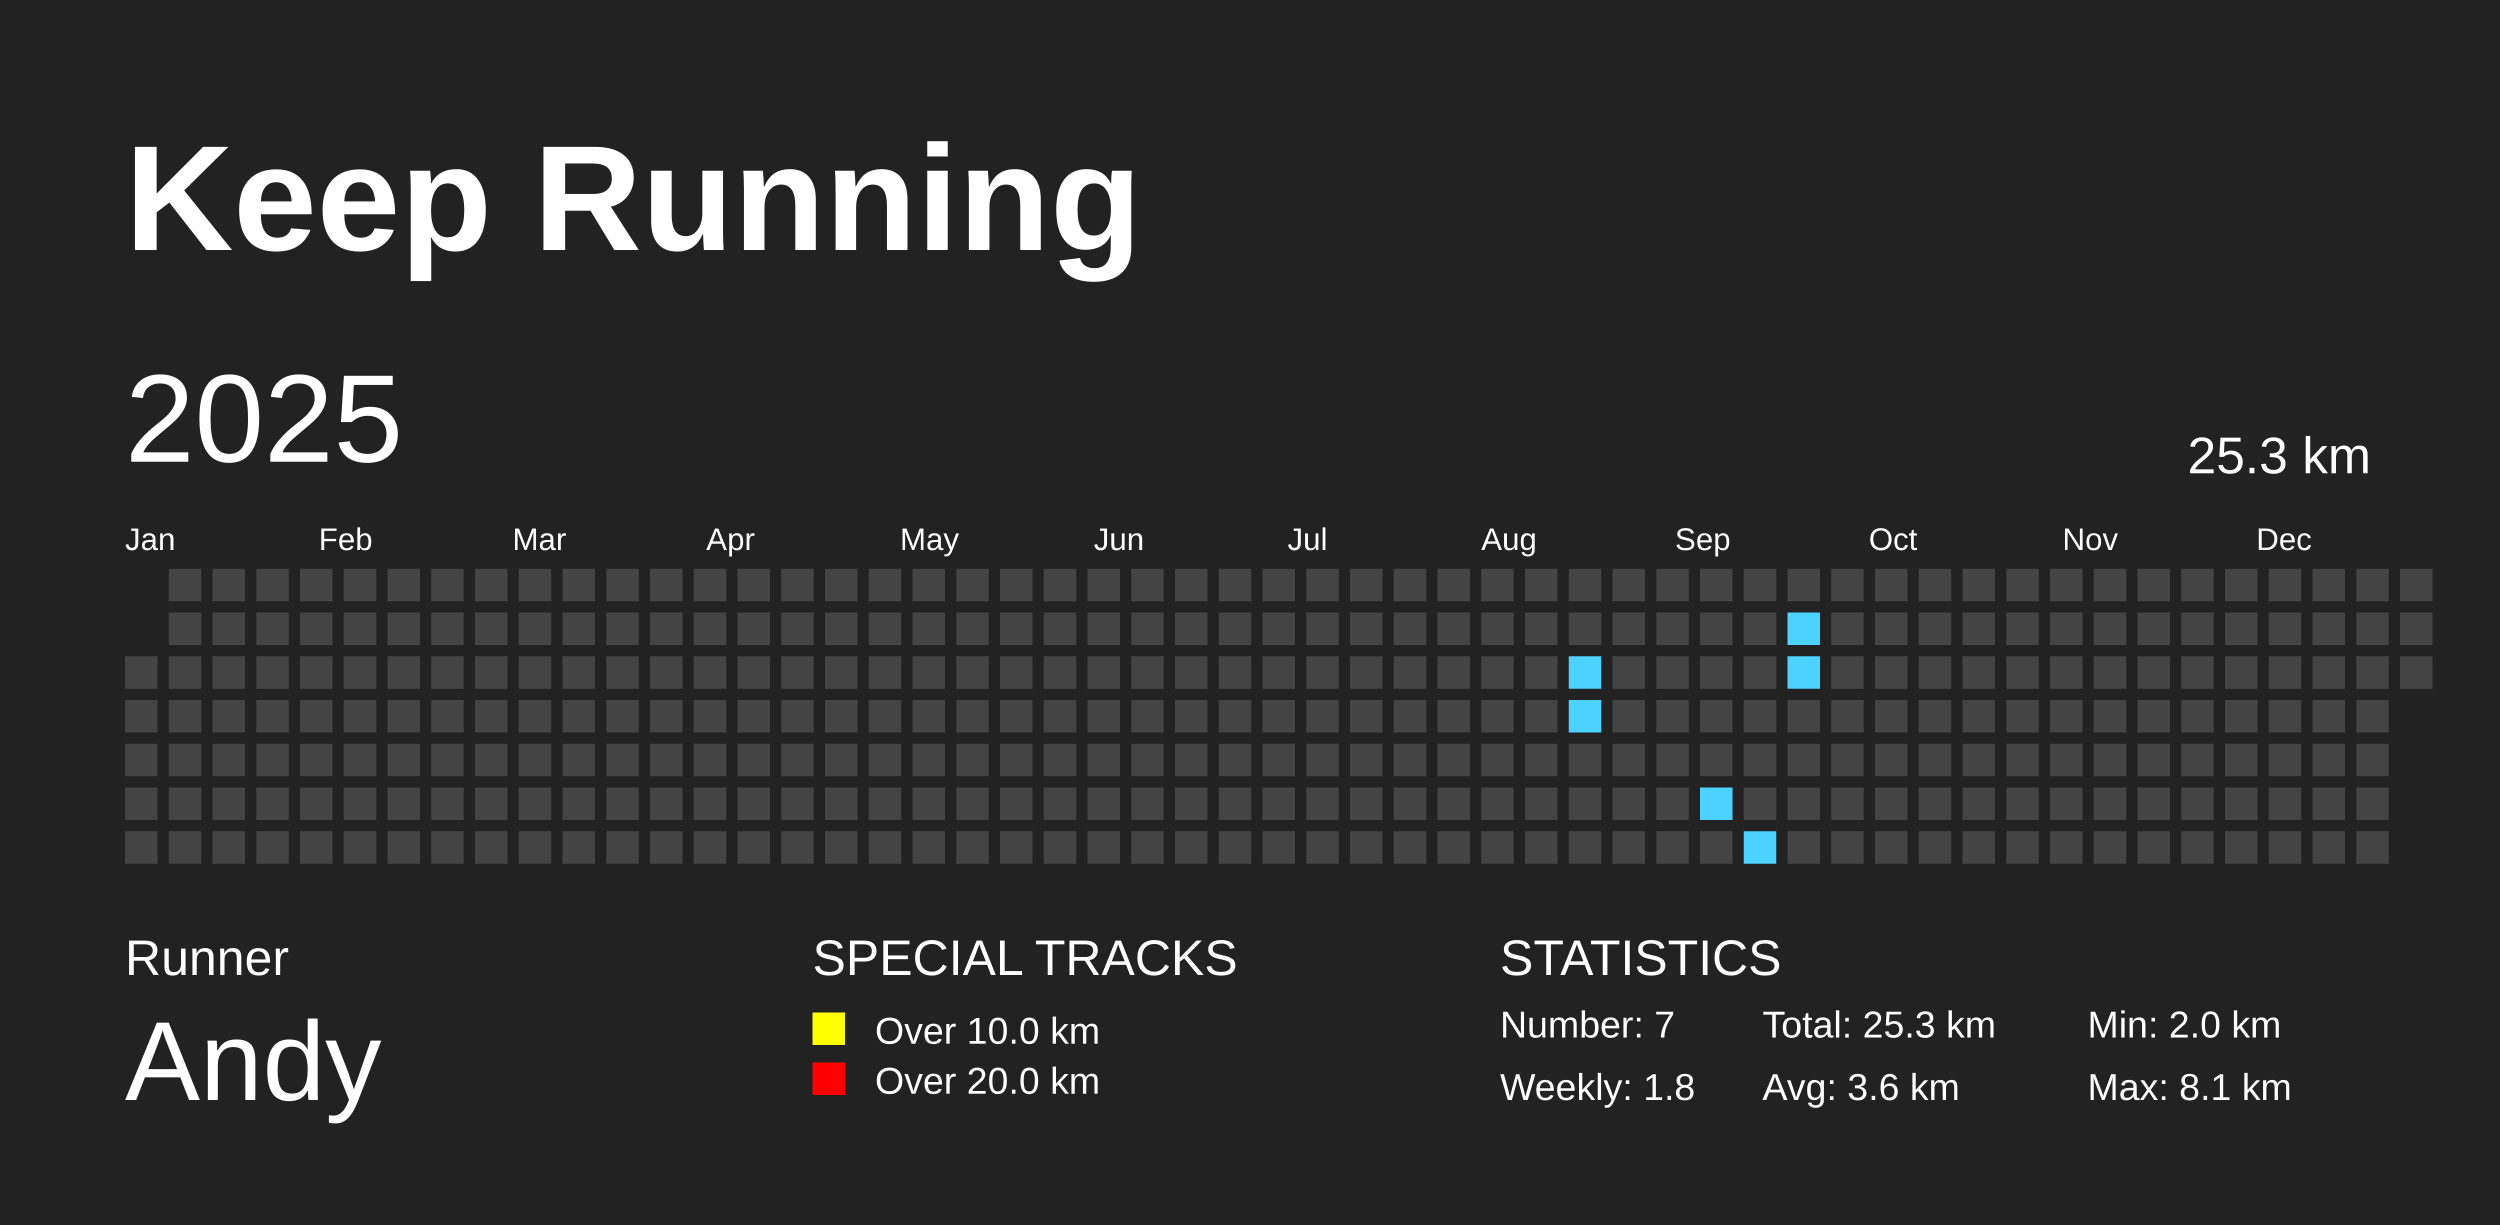
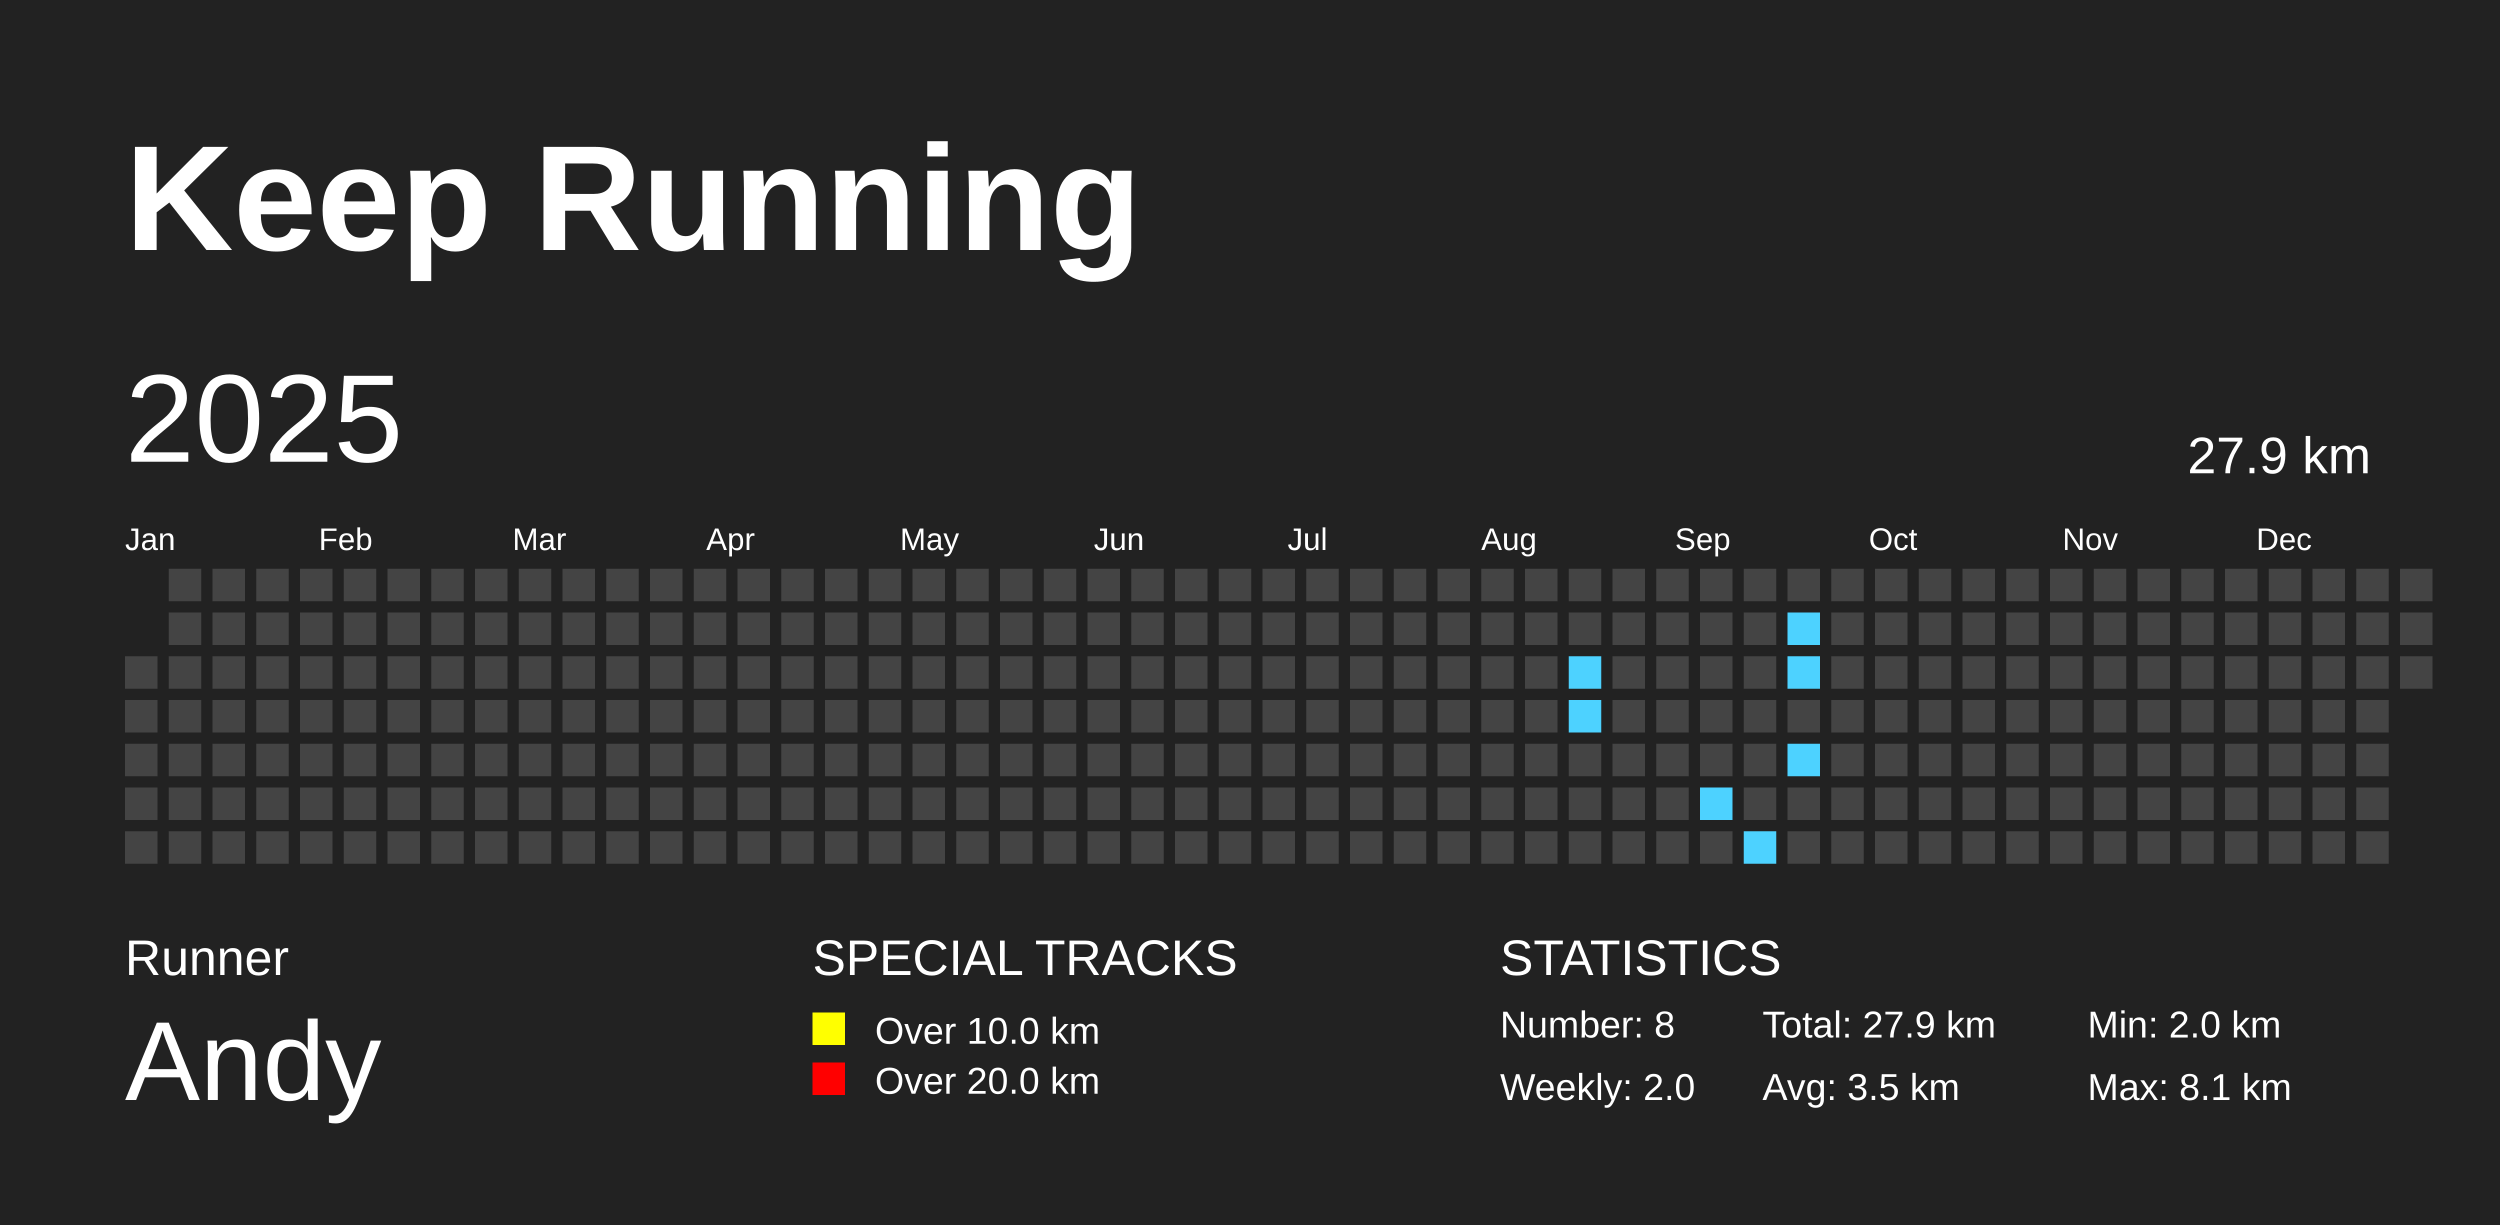
<svg xmlns="http://www.w3.org/2000/svg" baseProfile="full" height="98mm" version="1.1" viewBox="0,0,200,98" width="200mm">
  <defs />
  <rect fill="#222222" height="98" width="200" x="0" y="0" />
  <text fill="#FFFFFF" style="font-size:12px; font-family:Arial; font-weight:bold;" x="10" y="20">Keep Running</text>
  <text fill="#FFFFFF" style="font-size:4px; font-family:Arial" x="10" y="78">Runner</text>
  <text fill="#FFFFFF" style="font-size:9px; font-family:Arial" x="10" y="88">Andy</text>
  <text fill="#FFFFFF" style="font-size:4px; font-family:Arial" x="65" y="78">SPECIAL TRACKS</text>
  <rect fill="yellow" height="2.6" width="2.6" x="65" y="81" />
  <text fill="#FFFFFF" style="font-size:3px; font-family:Arial" x="70" y="83.5">Over 10.0 km</text>
  <rect fill="red" height="2.6" width="2.6" x="65" y="85" />
  <text fill="#FFFFFF" style="font-size:3px; font-family:Arial" x="70" y="87.5">Over 20.0 km</text>
  <text fill="#FFFFFF" style="font-size:4px; font-family:Arial" x="120" y="78">STATISTICS</text>
-   <text fill="#FFFFFF" style="font-size:3px; font-family:Arial" x="120" y="83">Number: 7</text>
-   <text fill="#FFFFFF" style="font-size:3px; font-family:Arial" x="120" y="88">Weekly: 1.8</text>
-   <text fill="#FFFFFF" style="font-size:3px; font-family:Arial" x="141" y="83">Total: 25.3 km</text>
-   <text fill="#FFFFFF" style="font-size:3px; font-family:Arial" x="141" y="88">Avg: 3.6 km</text>
+   <text fill="#FFFFFF" style="font-size:3px; font-family:Arial" x="120" y="83">Number: 8</text>
+   <text fill="#FFFFFF" style="font-size:3px; font-family:Arial" x="120" y="88">Weekly: 2.0</text>
+   <text fill="#FFFFFF" style="font-size:3px; font-family:Arial" x="141" y="83">Total: 27.9 km</text>
+   <text fill="#FFFFFF" style="font-size:3px; font-family:Arial" x="141" y="88">Avg: 3.5 km</text>
  <text fill="#FFFFFF" style="font-size:3px; font-family:Arial" x="167" y="83">Min: 2.0 km</text>
  <text fill="#FFFFFF" style="font-size:3px; font-family:Arial" x="167" y="88">Max: 8.1 km</text>
  <text dominant-baseline="hanging" fill="#FFFFFF" style="font-size:10.0px; font-family:Arial;" x="10" y="30">2025</text>
-   <text dominant-baseline="hanging" fill="#FFFFFF" style="font-size:4.125px; font-family:Arial;" x="175" y="35">25.3 km</text>
+   <text dominant-baseline="hanging" fill="#FFFFFF" style="font-size:4.125px; font-family:Arial;" x="175" y="35">27.9 km</text>
  <text fill="#FFFFFF" style="font-size:2.5px; font-family:Arial" x="10.0" y="44">Jan</text>
  <text fill="#FFFFFF" style="font-size:2.5px; font-family:Arial" x="25.5" y="44">Feb</text>
  <text fill="#FFFFFF" style="font-size:2.5px; font-family:Arial" x="41.0" y="44">Mar</text>
  <text fill="#FFFFFF" style="font-size:2.5px; font-family:Arial" x="56.5" y="44">Apr</text>
  <text fill="#FFFFFF" style="font-size:2.5px; font-family:Arial" x="72.0" y="44">May</text>
  <text fill="#FFFFFF" style="font-size:2.5px; font-family:Arial" x="87.5" y="44">Jun</text>
  <text fill="#FFFFFF" style="font-size:2.5px; font-family:Arial" x="103.0" y="44">Jul</text>
  <text fill="#FFFFFF" style="font-size:2.5px; font-family:Arial" x="118.5" y="44">Aug</text>
  <text fill="#FFFFFF" style="font-size:2.5px; font-family:Arial" x="134.0" y="44">Sep</text>
  <text fill="#FFFFFF" style="font-size:2.5px; font-family:Arial" x="149.5" y="44">Oct</text>
  <text fill="#FFFFFF" style="font-size:2.5px; font-family:Arial" x="165.0" y="44">Nov</text>
  <text fill="#FFFFFF" style="font-size:2.5px; font-family:Arial" x="180.5" y="44">Dec</text>
  <rect fill="#444444" height="2.6" width="2.6" x="10.0" y="52.5" />
  <rect fill="#444444" height="2.6" width="2.6" x="10.0" y="56.0" />
  <rect fill="#444444" height="2.6" width="2.6" x="10.0" y="59.5" />
  <rect fill="#444444" height="2.6" width="2.6" x="10.0" y="63.0" />
  <rect fill="#444444" height="2.6" width="2.6" x="10.0" y="66.5" />
  <rect fill="#444444" height="2.6" width="2.6" x="13.5" y="45.5" />
  <rect fill="#444444" height="2.6" width="2.6" x="13.5" y="49.0" />
  <rect fill="#444444" height="2.6" width="2.6" x="13.5" y="52.5" />
  <rect fill="#444444" height="2.6" width="2.6" x="13.5" y="56.0" />
  <rect fill="#444444" height="2.6" width="2.6" x="13.5" y="59.5" />
  <rect fill="#444444" height="2.6" width="2.6" x="13.5" y="63.0" />
  <rect fill="#444444" height="2.6" width="2.6" x="13.5" y="66.5" />
  <rect fill="#444444" height="2.6" width="2.6" x="17.0" y="45.5" />
  <rect fill="#444444" height="2.6" width="2.6" x="17.0" y="49.0" />
  <rect fill="#444444" height="2.6" width="2.6" x="17.0" y="52.5" />
  <rect fill="#444444" height="2.6" width="2.6" x="17.0" y="56.0" />
  <rect fill="#444444" height="2.6" width="2.6" x="17.0" y="59.5" />
  <rect fill="#444444" height="2.6" width="2.6" x="17.0" y="63.0" />
  <rect fill="#444444" height="2.6" width="2.6" x="17.0" y="66.5" />
  <rect fill="#444444" height="2.6" width="2.6" x="20.5" y="45.5" />
  <rect fill="#444444" height="2.6" width="2.6" x="20.5" y="49.0" />
  <rect fill="#444444" height="2.6" width="2.6" x="20.5" y="52.5" />
  <rect fill="#444444" height="2.6" width="2.6" x="20.5" y="56.0" />
  <rect fill="#444444" height="2.6" width="2.6" x="20.5" y="59.5" />
  <rect fill="#444444" height="2.6" width="2.6" x="20.5" y="63.0" />
  <rect fill="#444444" height="2.6" width="2.6" x="20.5" y="66.5" />
  <rect fill="#444444" height="2.6" width="2.6" x="24.0" y="45.5" />
  <rect fill="#444444" height="2.6" width="2.6" x="24.0" y="49.0" />
  <rect fill="#444444" height="2.6" width="2.6" x="24.0" y="52.5" />
  <rect fill="#444444" height="2.6" width="2.6" x="24.0" y="56.0" />
  <rect fill="#444444" height="2.6" width="2.6" x="24.0" y="59.5" />
  <rect fill="#444444" height="2.6" width="2.6" x="24.0" y="63.0" />
  <rect fill="#444444" height="2.6" width="2.6" x="24.0" y="66.5" />
  <rect fill="#444444" height="2.6" width="2.6" x="27.5" y="45.5" />
  <rect fill="#444444" height="2.6" width="2.6" x="27.5" y="49.0" />
  <rect fill="#444444" height="2.6" width="2.6" x="27.5" y="52.5" />
  <rect fill="#444444" height="2.6" width="2.6" x="27.5" y="56.0" />
  <rect fill="#444444" height="2.6" width="2.6" x="27.5" y="59.5" />
  <rect fill="#444444" height="2.6" width="2.6" x="27.5" y="63.0" />
  <rect fill="#444444" height="2.6" width="2.6" x="27.5" y="66.5" />
  <rect fill="#444444" height="2.6" width="2.6" x="31.0" y="45.5" />
  <rect fill="#444444" height="2.6" width="2.6" x="31.0" y="49.0" />
  <rect fill="#444444" height="2.6" width="2.6" x="31.0" y="52.5" />
  <rect fill="#444444" height="2.6" width="2.6" x="31.0" y="56.0" />
  <rect fill="#444444" height="2.6" width="2.6" x="31.0" y="59.5" />
  <rect fill="#444444" height="2.6" width="2.6" x="31.0" y="63.0" />
  <rect fill="#444444" height="2.6" width="2.6" x="31.0" y="66.5" />
  <rect fill="#444444" height="2.6" width="2.6" x="34.5" y="45.5" />
  <rect fill="#444444" height="2.6" width="2.6" x="34.5" y="49.0" />
  <rect fill="#444444" height="2.6" width="2.6" x="34.5" y="52.5" />
  <rect fill="#444444" height="2.6" width="2.6" x="34.5" y="56.0" />
  <rect fill="#444444" height="2.6" width="2.6" x="34.5" y="59.5" />
  <rect fill="#444444" height="2.6" width="2.6" x="34.5" y="63.0" />
  <rect fill="#444444" height="2.6" width="2.6" x="34.5" y="66.5" />
  <rect fill="#444444" height="2.6" width="2.6" x="38.0" y="45.5" />
  <rect fill="#444444" height="2.6" width="2.6" x="38.0" y="49.0" />
  <rect fill="#444444" height="2.6" width="2.6" x="38.0" y="52.5" />
  <rect fill="#444444" height="2.6" width="2.6" x="38.0" y="56.0" />
  <rect fill="#444444" height="2.6" width="2.6" x="38.0" y="59.5" />
  <rect fill="#444444" height="2.6" width="2.6" x="38.0" y="63.0" />
  <rect fill="#444444" height="2.6" width="2.6" x="38.0" y="66.5" />
  <rect fill="#444444" height="2.6" width="2.6" x="41.5" y="45.5" />
  <rect fill="#444444" height="2.6" width="2.6" x="41.5" y="49.0" />
  <rect fill="#444444" height="2.6" width="2.6" x="41.5" y="52.5" />
  <rect fill="#444444" height="2.6" width="2.6" x="41.5" y="56.0" />
  <rect fill="#444444" height="2.6" width="2.6" x="41.5" y="59.5" />
  <rect fill="#444444" height="2.6" width="2.6" x="41.5" y="63.0" />
  <rect fill="#444444" height="2.6" width="2.6" x="41.5" y="66.5" />
  <rect fill="#444444" height="2.6" width="2.6" x="45.0" y="45.5" />
  <rect fill="#444444" height="2.6" width="2.6" x="45.0" y="49.0" />
  <rect fill="#444444" height="2.6" width="2.6" x="45.0" y="52.5" />
  <rect fill="#444444" height="2.6" width="2.6" x="45.0" y="56.0" />
  <rect fill="#444444" height="2.6" width="2.6" x="45.0" y="59.5" />
  <rect fill="#444444" height="2.6" width="2.6" x="45.0" y="63.0" />
  <rect fill="#444444" height="2.6" width="2.6" x="45.0" y="66.5" />
  <rect fill="#444444" height="2.6" width="2.6" x="48.5" y="45.5" />
  <rect fill="#444444" height="2.6" width="2.6" x="48.5" y="49.0" />
  <rect fill="#444444" height="2.6" width="2.6" x="48.5" y="52.5" />
  <rect fill="#444444" height="2.6" width="2.6" x="48.5" y="56.0" />
  <rect fill="#444444" height="2.6" width="2.6" x="48.5" y="59.5" />
  <rect fill="#444444" height="2.6" width="2.6" x="48.5" y="63.0" />
  <rect fill="#444444" height="2.6" width="2.6" x="48.5" y="66.5" />
  <rect fill="#444444" height="2.6" width="2.6" x="52.0" y="45.5" />
  <rect fill="#444444" height="2.6" width="2.6" x="52.0" y="49.0" />
  <rect fill="#444444" height="2.6" width="2.6" x="52.0" y="52.5" />
  <rect fill="#444444" height="2.6" width="2.6" x="52.0" y="56.0" />
  <rect fill="#444444" height="2.6" width="2.6" x="52.0" y="59.5" />
  <rect fill="#444444" height="2.6" width="2.6" x="52.0" y="63.0" />
  <rect fill="#444444" height="2.6" width="2.6" x="52.0" y="66.5" />
  <rect fill="#444444" height="2.6" width="2.6" x="55.5" y="45.5" />
  <rect fill="#444444" height="2.6" width="2.6" x="55.5" y="49.0" />
  <rect fill="#444444" height="2.6" width="2.6" x="55.5" y="52.5" />
  <rect fill="#444444" height="2.6" width="2.6" x="55.5" y="56.0" />
  <rect fill="#444444" height="2.6" width="2.6" x="55.5" y="59.5" />
  <rect fill="#444444" height="2.6" width="2.6" x="55.5" y="63.0" />
  <rect fill="#444444" height="2.6" width="2.6" x="55.5" y="66.5" />
  <rect fill="#444444" height="2.6" width="2.6" x="59.0" y="45.5" />
  <rect fill="#444444" height="2.6" width="2.6" x="59.0" y="49.0" />
  <rect fill="#444444" height="2.6" width="2.6" x="59.0" y="52.5" />
  <rect fill="#444444" height="2.6" width="2.6" x="59.0" y="56.0" />
  <rect fill="#444444" height="2.6" width="2.6" x="59.0" y="59.5" />
  <rect fill="#444444" height="2.6" width="2.6" x="59.0" y="63.0" />
  <rect fill="#444444" height="2.6" width="2.6" x="59.0" y="66.5" />
  <rect fill="#444444" height="2.6" width="2.6" x="62.5" y="45.5" />
  <rect fill="#444444" height="2.6" width="2.6" x="62.5" y="49.0" />
  <rect fill="#444444" height="2.6" width="2.6" x="62.5" y="52.5" />
  <rect fill="#444444" height="2.6" width="2.6" x="62.5" y="56.0" />
  <rect fill="#444444" height="2.6" width="2.6" x="62.5" y="59.5" />
  <rect fill="#444444" height="2.6" width="2.6" x="62.5" y="63.0" />
  <rect fill="#444444" height="2.6" width="2.6" x="62.5" y="66.5" />
  <rect fill="#444444" height="2.6" width="2.6" x="66.0" y="45.5" />
  <rect fill="#444444" height="2.6" width="2.6" x="66.0" y="49.0" />
  <rect fill="#444444" height="2.6" width="2.6" x="66.0" y="52.5" />
  <rect fill="#444444" height="2.6" width="2.6" x="66.0" y="56.0" />
  <rect fill="#444444" height="2.6" width="2.6" x="66.0" y="59.5" />
  <rect fill="#444444" height="2.6" width="2.6" x="66.0" y="63.0" />
  <rect fill="#444444" height="2.6" width="2.6" x="66.0" y="66.5" />
  <rect fill="#444444" height="2.6" width="2.6" x="69.5" y="45.5" />
  <rect fill="#444444" height="2.6" width="2.6" x="69.5" y="49.0" />
  <rect fill="#444444" height="2.6" width="2.6" x="69.5" y="52.5" />
  <rect fill="#444444" height="2.6" width="2.6" x="69.5" y="56.0" />
  <rect fill="#444444" height="2.6" width="2.6" x="69.5" y="59.5" />
  <rect fill="#444444" height="2.6" width="2.6" x="69.5" y="63.0" />
  <rect fill="#444444" height="2.6" width="2.6" x="69.5" y="66.5" />
  <rect fill="#444444" height="2.6" width="2.6" x="73.0" y="45.5" />
  <rect fill="#444444" height="2.6" width="2.6" x="73.0" y="49.0" />
  <rect fill="#444444" height="2.6" width="2.6" x="73.0" y="52.5" />
  <rect fill="#444444" height="2.6" width="2.6" x="73.0" y="56.0" />
  <rect fill="#444444" height="2.6" width="2.6" x="73.0" y="59.5" />
  <rect fill="#444444" height="2.6" width="2.6" x="73.0" y="63.0" />
  <rect fill="#444444" height="2.6" width="2.6" x="73.0" y="66.5" />
  <rect fill="#444444" height="2.6" width="2.6" x="76.5" y="45.5" />
  <rect fill="#444444" height="2.6" width="2.6" x="76.5" y="49.0" />
  <rect fill="#444444" height="2.6" width="2.6" x="76.5" y="52.5" />
  <rect fill="#444444" height="2.6" width="2.6" x="76.5" y="56.0" />
  <rect fill="#444444" height="2.6" width="2.6" x="76.5" y="59.5" />
  <rect fill="#444444" height="2.6" width="2.6" x="76.5" y="63.0" />
  <rect fill="#444444" height="2.6" width="2.6" x="76.5" y="66.5" />
  <rect fill="#444444" height="2.6" width="2.6" x="80.0" y="45.5" />
  <rect fill="#444444" height="2.6" width="2.6" x="80.0" y="49.0" />
  <rect fill="#444444" height="2.6" width="2.6" x="80.0" y="52.5" />
  <rect fill="#444444" height="2.6" width="2.6" x="80.0" y="56.0" />
  <rect fill="#444444" height="2.6" width="2.6" x="80.0" y="59.5" />
  <rect fill="#444444" height="2.6" width="2.6" x="80.0" y="63.0" />
  <rect fill="#444444" height="2.6" width="2.6" x="80.0" y="66.5" />
  <rect fill="#444444" height="2.6" width="2.6" x="83.5" y="45.5" />
  <rect fill="#444444" height="2.6" width="2.6" x="83.5" y="49.0" />
  <rect fill="#444444" height="2.6" width="2.6" x="83.5" y="52.5" />
  <rect fill="#444444" height="2.6" width="2.6" x="83.5" y="56.0" />
  <rect fill="#444444" height="2.6" width="2.6" x="83.5" y="59.5" />
  <rect fill="#444444" height="2.6" width="2.6" x="83.5" y="63.0" />
  <rect fill="#444444" height="2.6" width="2.6" x="83.5" y="66.5" />
  <rect fill="#444444" height="2.6" width="2.6" x="87.0" y="45.5" />
  <rect fill="#444444" height="2.6" width="2.6" x="87.0" y="49.0" />
  <rect fill="#444444" height="2.6" width="2.6" x="87.0" y="52.5" />
  <rect fill="#444444" height="2.6" width="2.6" x="87.0" y="56.0" />
  <rect fill="#444444" height="2.6" width="2.6" x="87.0" y="59.5" />
  <rect fill="#444444" height="2.6" width="2.6" x="87.0" y="63.0" />
  <rect fill="#444444" height="2.6" width="2.6" x="87.0" y="66.5" />
  <rect fill="#444444" height="2.6" width="2.6" x="90.5" y="45.5" />
  <rect fill="#444444" height="2.6" width="2.6" x="90.5" y="49.0" />
  <rect fill="#444444" height="2.6" width="2.6" x="90.5" y="52.5" />
  <rect fill="#444444" height="2.6" width="2.6" x="90.5" y="56.0" />
  <rect fill="#444444" height="2.6" width="2.6" x="90.5" y="59.5" />
  <rect fill="#444444" height="2.6" width="2.6" x="90.5" y="63.0" />
  <rect fill="#444444" height="2.6" width="2.6" x="90.5" y="66.5" />
  <rect fill="#444444" height="2.6" width="2.6" x="94.0" y="45.5" />
  <rect fill="#444444" height="2.6" width="2.6" x="94.0" y="49.0" />
  <rect fill="#444444" height="2.6" width="2.6" x="94.0" y="52.5" />
  <rect fill="#444444" height="2.6" width="2.6" x="94.0" y="56.0" />
  <rect fill="#444444" height="2.6" width="2.6" x="94.0" y="59.5" />
  <rect fill="#444444" height="2.6" width="2.6" x="94.0" y="63.0" />
  <rect fill="#444444" height="2.6" width="2.6" x="94.0" y="66.5" />
  <rect fill="#444444" height="2.6" width="2.6" x="97.5" y="45.5" />
  <rect fill="#444444" height="2.6" width="2.6" x="97.5" y="49.0" />
  <rect fill="#444444" height="2.6" width="2.6" x="97.5" y="52.5" />
  <rect fill="#444444" height="2.6" width="2.6" x="97.5" y="56.0" />
  <rect fill="#444444" height="2.6" width="2.6" x="97.5" y="59.5" />
  <rect fill="#444444" height="2.6" width="2.6" x="97.5" y="63.0" />
  <rect fill="#444444" height="2.6" width="2.6" x="97.5" y="66.5" />
  <rect fill="#444444" height="2.6" width="2.6" x="101.0" y="45.5" />
  <rect fill="#444444" height="2.6" width="2.6" x="101.0" y="49.0" />
  <rect fill="#444444" height="2.6" width="2.6" x="101.0" y="52.5" />
  <rect fill="#444444" height="2.6" width="2.6" x="101.0" y="56.0" />
  <rect fill="#444444" height="2.6" width="2.6" x="101.0" y="59.5" />
  <rect fill="#444444" height="2.6" width="2.6" x="101.0" y="63.0" />
  <rect fill="#444444" height="2.6" width="2.6" x="101.0" y="66.5" />
  <rect fill="#444444" height="2.6" width="2.6" x="104.5" y="45.5" />
  <rect fill="#444444" height="2.6" width="2.6" x="104.5" y="49.0" />
  <rect fill="#444444" height="2.6" width="2.6" x="104.5" y="52.5" />
  <rect fill="#444444" height="2.6" width="2.6" x="104.5" y="56.0" />
  <rect fill="#444444" height="2.6" width="2.6" x="104.5" y="59.5" />
  <rect fill="#444444" height="2.6" width="2.6" x="104.5" y="63.0" />
  <rect fill="#444444" height="2.6" width="2.6" x="104.5" y="66.5" />
  <rect fill="#444444" height="2.6" width="2.6" x="108.0" y="45.5" />
  <rect fill="#444444" height="2.6" width="2.6" x="108.0" y="49.0" />
  <rect fill="#444444" height="2.6" width="2.6" x="108.0" y="52.5" />
  <rect fill="#444444" height="2.6" width="2.6" x="108.0" y="56.0" />
  <rect fill="#444444" height="2.6" width="2.6" x="108.0" y="59.5" />
  <rect fill="#444444" height="2.6" width="2.6" x="108.0" y="63.0" />
  <rect fill="#444444" height="2.6" width="2.6" x="108.0" y="66.5" />
  <rect fill="#444444" height="2.6" width="2.6" x="111.5" y="45.5" />
  <rect fill="#444444" height="2.6" width="2.6" x="111.5" y="49.0" />
  <rect fill="#444444" height="2.6" width="2.6" x="111.5" y="52.5" />
  <rect fill="#444444" height="2.6" width="2.6" x="111.5" y="56.0" />
  <rect fill="#444444" height="2.6" width="2.6" x="111.5" y="59.5" />
  <rect fill="#444444" height="2.6" width="2.6" x="111.5" y="63.0" />
  <rect fill="#444444" height="2.6" width="2.6" x="111.5" y="66.5" />
  <rect fill="#444444" height="2.6" width="2.6" x="115.0" y="45.5" />
  <rect fill="#444444" height="2.6" width="2.6" x="115.0" y="49.0" />
  <rect fill="#444444" height="2.6" width="2.6" x="115.0" y="52.5" />
  <rect fill="#444444" height="2.6" width="2.6" x="115.0" y="56.0" />
  <rect fill="#444444" height="2.6" width="2.6" x="115.0" y="59.5" />
  <rect fill="#444444" height="2.6" width="2.6" x="115.0" y="63.0" />
  <rect fill="#444444" height="2.6" width="2.6" x="115.0" y="66.5" />
  <rect fill="#444444" height="2.6" width="2.6" x="118.5" y="45.5" />
  <rect fill="#444444" height="2.6" width="2.6" x="118.5" y="49.0" />
  <rect fill="#444444" height="2.6" width="2.6" x="118.5" y="52.5" />
  <rect fill="#444444" height="2.6" width="2.6" x="118.5" y="56.0" />
  <rect fill="#444444" height="2.6" width="2.6" x="118.5" y="59.5" />
  <rect fill="#444444" height="2.6" width="2.6" x="118.5" y="63.0" />
  <rect fill="#444444" height="2.6" width="2.6" x="118.5" y="66.5" />
  <rect fill="#444444" height="2.6" width="2.6" x="122.0" y="45.5" />
  <rect fill="#444444" height="2.6" width="2.6" x="122.0" y="49.0" />
  <rect fill="#444444" height="2.6" width="2.6" x="122.0" y="52.5" />
  <rect fill="#444444" height="2.6" width="2.6" x="122.0" y="56.0" />
  <rect fill="#444444" height="2.6" width="2.6" x="122.0" y="59.5" />
  <rect fill="#444444" height="2.6" width="2.6" x="122.0" y="63.0" />
  <rect fill="#444444" height="2.6" width="2.6" x="122.0" y="66.5" />
  <rect fill="#444444" height="2.6" width="2.6" x="125.5" y="45.5" />
  <rect fill="#444444" height="2.6" width="2.6" x="125.5" y="49.0" />
  <rect fill="#4DD2FF" height="2.6" width="2.6" x="125.5" y="52.5" />
  <rect fill="#4DD2FF" height="2.6" width="2.6" x="125.5" y="56.0" />
  <rect fill="#444444" height="2.6" width="2.6" x="125.5" y="59.5" />
  <rect fill="#444444" height="2.6" width="2.6" x="125.5" y="63.0" />
  <rect fill="#444444" height="2.6" width="2.6" x="125.5" y="66.5" />
  <rect fill="#444444" height="2.6" width="2.6" x="129.0" y="45.5" />
  <rect fill="#444444" height="2.6" width="2.6" x="129.0" y="49.0" />
  <rect fill="#444444" height="2.6" width="2.6" x="129.0" y="52.5" />
  <rect fill="#444444" height="2.6" width="2.6" x="129.0" y="56.0" />
  <rect fill="#444444" height="2.6" width="2.6" x="129.0" y="59.5" />
  <rect fill="#444444" height="2.6" width="2.6" x="129.0" y="63.0" />
  <rect fill="#444444" height="2.6" width="2.6" x="129.0" y="66.5" />
  <rect fill="#444444" height="2.6" width="2.6" x="132.5" y="45.5" />
  <rect fill="#444444" height="2.6" width="2.6" x="132.5" y="49.0" />
  <rect fill="#444444" height="2.6" width="2.6" x="132.5" y="52.5" />
  <rect fill="#444444" height="2.6" width="2.6" x="132.5" y="56.0" />
  <rect fill="#444444" height="2.6" width="2.6" x="132.5" y="59.5" />
  <rect fill="#444444" height="2.6" width="2.6" x="132.5" y="63.0" />
  <rect fill="#444444" height="2.6" width="2.6" x="132.5" y="66.5" />
  <rect fill="#444444" height="2.6" width="2.6" x="136.0" y="45.5" />
  <rect fill="#444444" height="2.6" width="2.6" x="136.0" y="49.0" />
  <rect fill="#444444" height="2.6" width="2.6" x="136.0" y="52.5" />
  <rect fill="#444444" height="2.6" width="2.6" x="136.0" y="56.0" />
  <rect fill="#444444" height="2.6" width="2.6" x="136.0" y="59.5" />
  <rect fill="#4DD2FF" height="2.6" width="2.6" x="136.0" y="63.0" />
  <rect fill="#444444" height="2.6" width="2.6" x="136.0" y="66.5" />
  <rect fill="#444444" height="2.6" width="2.6" x="139.5" y="45.5" />
  <rect fill="#444444" height="2.6" width="2.6" x="139.5" y="49.0" />
  <rect fill="#444444" height="2.6" width="2.6" x="139.5" y="52.5" />
  <rect fill="#444444" height="2.6" width="2.6" x="139.5" y="56.0" />
  <rect fill="#444444" height="2.6" width="2.6" x="139.5" y="59.5" />
  <rect fill="#444444" height="2.6" width="2.6" x="139.5" y="63.0" />
  <rect fill="#4DD2FF" height="2.6" width="2.6" x="139.5" y="66.5" />
  <rect fill="#444444" height="2.6" width="2.6" x="143.0" y="45.5" />
  <rect fill="#4DD2FF" height="2.6" width="2.6" x="143.0" y="49.0" />
  <rect fill="#4DD2FF" height="2.6" width="2.6" x="143.0" y="52.5" />
  <rect fill="#444444" height="2.6" width="2.6" x="143.0" y="56.0" />
-   <rect fill="#444444" height="2.6" width="2.6" x="143.0" y="59.5" />
+   <rect fill="#4DD2FF" height="2.6" width="2.6" x="143.0" y="59.5" />
  <rect fill="#444444" height="2.6" width="2.6" x="143.0" y="63.0" />
  <rect fill="#444444" height="2.6" width="2.6" x="143.0" y="66.5" />
  <rect fill="#444444" height="2.6" width="2.6" x="146.5" y="45.5" />
  <rect fill="#444444" height="2.6" width="2.6" x="146.5" y="49.0" />
  <rect fill="#444444" height="2.6" width="2.6" x="146.5" y="52.5" />
  <rect fill="#444444" height="2.6" width="2.6" x="146.5" y="56.0" />
  <rect fill="#444444" height="2.6" width="2.6" x="146.5" y="59.5" />
  <rect fill="#444444" height="2.6" width="2.6" x="146.5" y="63.0" />
  <rect fill="#444444" height="2.6" width="2.6" x="146.5" y="66.5" />
  <rect fill="#444444" height="2.6" width="2.6" x="150.0" y="45.5" />
  <rect fill="#444444" height="2.6" width="2.6" x="150.0" y="49.0" />
  <rect fill="#444444" height="2.6" width="2.6" x="150.0" y="52.5" />
  <rect fill="#444444" height="2.6" width="2.6" x="150.0" y="56.0" />
  <rect fill="#444444" height="2.6" width="2.6" x="150.0" y="59.5" />
  <rect fill="#444444" height="2.6" width="2.6" x="150.0" y="63.0" />
  <rect fill="#444444" height="2.6" width="2.6" x="150.0" y="66.5" />
  <rect fill="#444444" height="2.6" width="2.6" x="153.5" y="45.5" />
  <rect fill="#444444" height="2.6" width="2.6" x="153.5" y="49.0" />
  <rect fill="#444444" height="2.6" width="2.6" x="153.5" y="52.5" />
  <rect fill="#444444" height="2.6" width="2.6" x="153.5" y="56.0" />
  <rect fill="#444444" height="2.6" width="2.6" x="153.5" y="59.5" />
  <rect fill="#444444" height="2.6" width="2.6" x="153.5" y="63.0" />
  <rect fill="#444444" height="2.6" width="2.6" x="153.5" y="66.5" />
  <rect fill="#444444" height="2.6" width="2.6" x="157.0" y="45.5" />
  <rect fill="#444444" height="2.6" width="2.6" x="157.0" y="49.0" />
  <rect fill="#444444" height="2.6" width="2.6" x="157.0" y="52.5" />
  <rect fill="#444444" height="2.6" width="2.6" x="157.0" y="56.0" />
  <rect fill="#444444" height="2.6" width="2.6" x="157.0" y="59.5" />
  <rect fill="#444444" height="2.6" width="2.6" x="157.0" y="63.0" />
  <rect fill="#444444" height="2.6" width="2.6" x="157.0" y="66.5" />
  <rect fill="#444444" height="2.6" width="2.6" x="160.5" y="45.5" />
  <rect fill="#444444" height="2.6" width="2.6" x="160.5" y="49.0" />
  <rect fill="#444444" height="2.6" width="2.6" x="160.5" y="52.5" />
  <rect fill="#444444" height="2.6" width="2.6" x="160.5" y="56.0" />
  <rect fill="#444444" height="2.6" width="2.6" x="160.5" y="59.5" />
  <rect fill="#444444" height="2.6" width="2.6" x="160.5" y="63.0" />
  <rect fill="#444444" height="2.6" width="2.6" x="160.5" y="66.5" />
  <rect fill="#444444" height="2.6" width="2.6" x="164.0" y="45.5" />
  <rect fill="#444444" height="2.6" width="2.6" x="164.0" y="49.0" />
  <rect fill="#444444" height="2.6" width="2.6" x="164.0" y="52.5" />
  <rect fill="#444444" height="2.6" width="2.6" x="164.0" y="56.0" />
  <rect fill="#444444" height="2.6" width="2.6" x="164.0" y="59.5" />
  <rect fill="#444444" height="2.6" width="2.6" x="164.0" y="63.0" />
  <rect fill="#444444" height="2.6" width="2.6" x="164.0" y="66.5" />
  <rect fill="#444444" height="2.6" width="2.6" x="167.5" y="45.5" />
  <rect fill="#444444" height="2.6" width="2.6" x="167.5" y="49.0" />
  <rect fill="#444444" height="2.6" width="2.6" x="167.5" y="52.5" />
  <rect fill="#444444" height="2.6" width="2.6" x="167.5" y="56.0" />
  <rect fill="#444444" height="2.6" width="2.6" x="167.5" y="59.5" />
  <rect fill="#444444" height="2.6" width="2.6" x="167.5" y="63.0" />
  <rect fill="#444444" height="2.6" width="2.6" x="167.5" y="66.5" />
  <rect fill="#444444" height="2.6" width="2.6" x="171.0" y="45.5" />
  <rect fill="#444444" height="2.6" width="2.6" x="171.0" y="49.0" />
  <rect fill="#444444" height="2.6" width="2.6" x="171.0" y="52.5" />
  <rect fill="#444444" height="2.6" width="2.6" x="171.0" y="56.0" />
  <rect fill="#444444" height="2.6" width="2.6" x="171.0" y="59.5" />
  <rect fill="#444444" height="2.6" width="2.6" x="171.0" y="63.0" />
  <rect fill="#444444" height="2.6" width="2.6" x="171.0" y="66.5" />
  <rect fill="#444444" height="2.6" width="2.6" x="174.5" y="45.5" />
  <rect fill="#444444" height="2.6" width="2.6" x="174.5" y="49.0" />
  <rect fill="#444444" height="2.6" width="2.6" x="174.5" y="52.5" />
  <rect fill="#444444" height="2.6" width="2.6" x="174.5" y="56.0" />
  <rect fill="#444444" height="2.6" width="2.6" x="174.5" y="59.5" />
  <rect fill="#444444" height="2.6" width="2.6" x="174.5" y="63.0" />
  <rect fill="#444444" height="2.6" width="2.6" x="174.5" y="66.5" />
  <rect fill="#444444" height="2.6" width="2.6" x="178.0" y="45.5" />
  <rect fill="#444444" height="2.6" width="2.6" x="178.0" y="49.0" />
  <rect fill="#444444" height="2.6" width="2.6" x="178.0" y="52.5" />
  <rect fill="#444444" height="2.6" width="2.6" x="178.0" y="56.0" />
  <rect fill="#444444" height="2.6" width="2.6" x="178.0" y="59.5" />
  <rect fill="#444444" height="2.6" width="2.6" x="178.0" y="63.0" />
  <rect fill="#444444" height="2.6" width="2.6" x="178.0" y="66.5" />
  <rect fill="#444444" height="2.6" width="2.6" x="181.5" y="45.5" />
  <rect fill="#444444" height="2.6" width="2.6" x="181.5" y="49.0" />
  <rect fill="#444444" height="2.6" width="2.6" x="181.5" y="52.5" />
  <rect fill="#444444" height="2.6" width="2.6" x="181.5" y="56.0" />
  <rect fill="#444444" height="2.6" width="2.6" x="181.5" y="59.5" />
  <rect fill="#444444" height="2.6" width="2.6" x="181.5" y="63.0" />
  <rect fill="#444444" height="2.6" width="2.6" x="181.5" y="66.5" />
  <rect fill="#444444" height="2.6" width="2.6" x="185.0" y="45.5" />
  <rect fill="#444444" height="2.6" width="2.6" x="185.0" y="49.0" />
  <rect fill="#444444" height="2.6" width="2.6" x="185.0" y="52.5" />
  <rect fill="#444444" height="2.6" width="2.6" x="185.0" y="56.0" />
  <rect fill="#444444" height="2.6" width="2.6" x="185.0" y="59.5" />
  <rect fill="#444444" height="2.6" width="2.6" x="185.0" y="63.0" />
  <rect fill="#444444" height="2.6" width="2.6" x="185.0" y="66.5" />
  <rect fill="#444444" height="2.6" width="2.6" x="188.5" y="45.5" />
  <rect fill="#444444" height="2.6" width="2.6" x="188.5" y="49.0" />
  <rect fill="#444444" height="2.6" width="2.6" x="188.5" y="52.5" />
  <rect fill="#444444" height="2.6" width="2.6" x="188.5" y="56.0" />
  <rect fill="#444444" height="2.6" width="2.6" x="188.5" y="59.5" />
  <rect fill="#444444" height="2.6" width="2.6" x="188.5" y="63.0" />
  <rect fill="#444444" height="2.6" width="2.6" x="188.5" y="66.5" />
  <rect fill="#444444" height="2.6" width="2.6" x="192.0" y="45.5" />
  <rect fill="#444444" height="2.6" width="2.6" x="192.0" y="49.0" />
  <rect fill="#444444" height="2.6" width="2.6" x="192.0" y="52.5" />
</svg>
